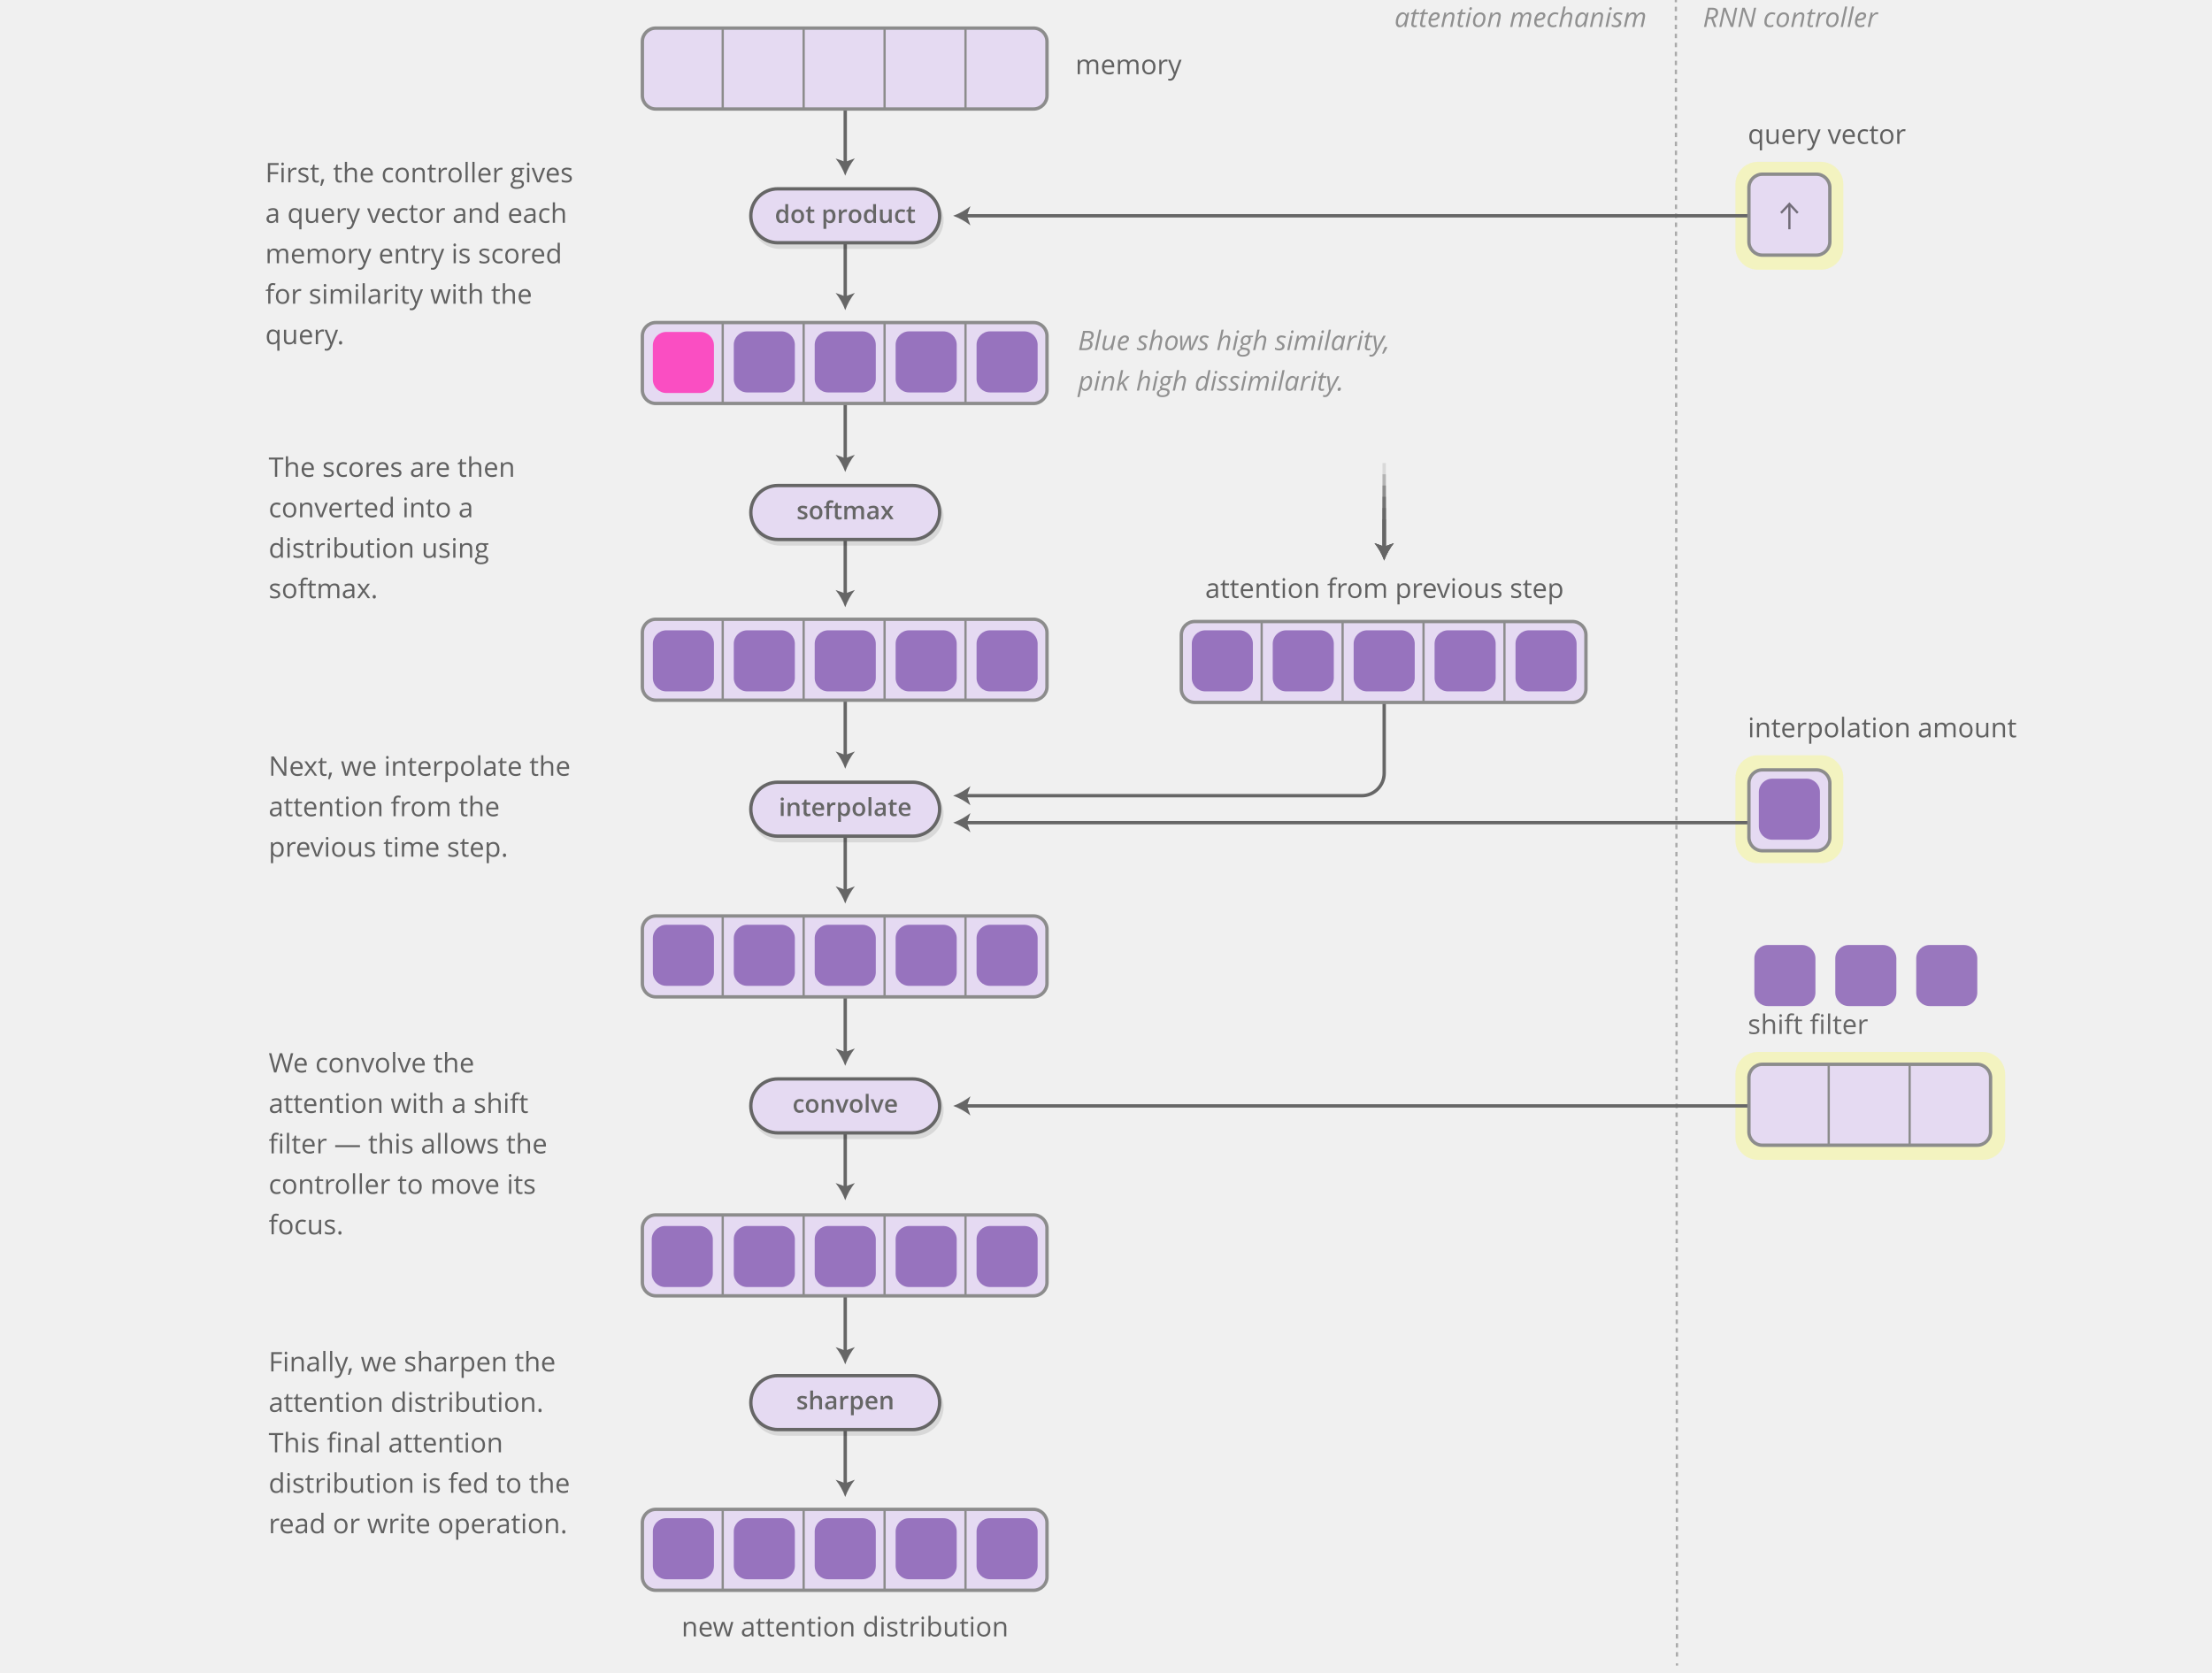
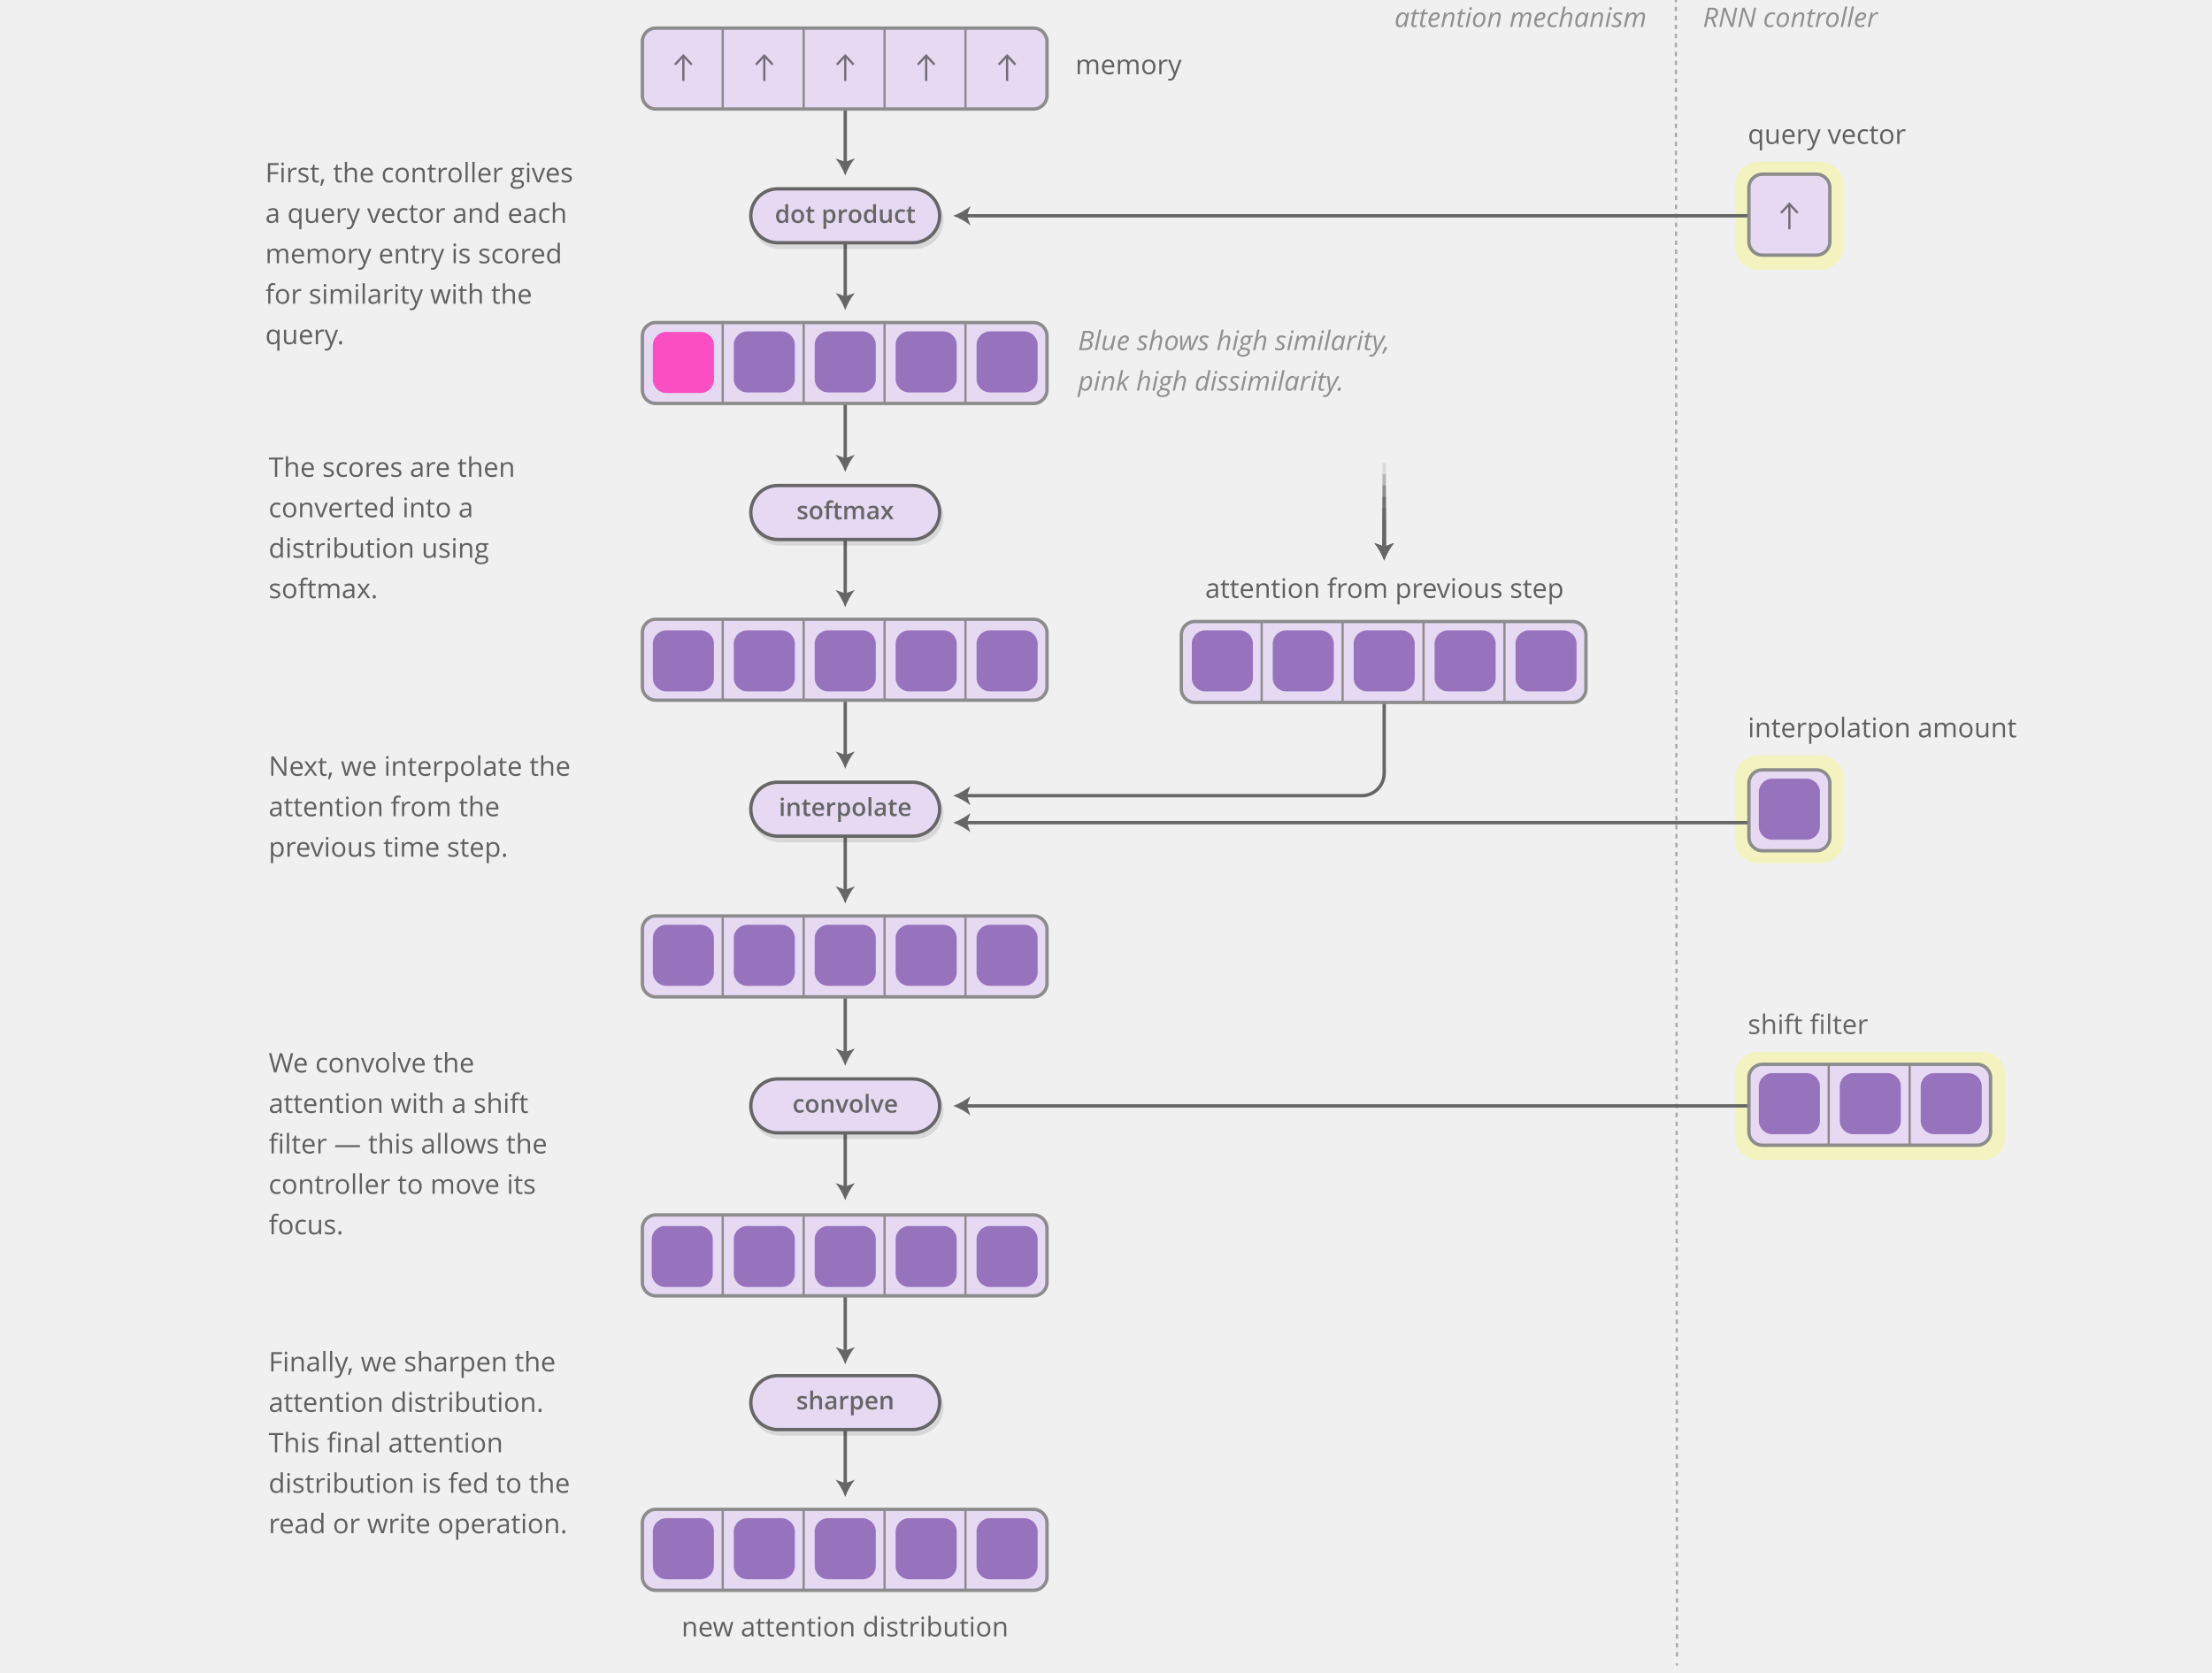
<svg xmlns="http://www.w3.org/2000/svg" xmlns:xlink="http://www.w3.org/1999/xlink" id="background" width="984" height="744" viewBox="0 0 984 744">
  <defs>
    <symbol id="array-5" data-name="array-5" viewBox="0 0 181.5 37.5">
      <rect x="0.75" y="0.75" width="180" height="36" rx="6" ry="6" fill="#e5daf2" stroke="#8c8c8c" stroke-miterlimit="10" stroke-width="1.5" />
      <line x1="36.5" y1="36.75" x2="36.5" y2="0.75" fill="none" stroke="#8c8c8c" stroke-miterlimit="10" />
      <line x1="72.5" y1="36.75" x2="72.5" y2="0.75" fill="none" stroke="#8c8c8c" stroke-miterlimit="10" />
      <line x1="108.5" y1="36.75" x2="108.5" y2="0.75" fill="none" stroke="#8c8c8c" stroke-miterlimit="10" />
      <line x1="144.5" y1="36.75" x2="144.5" y2="0.75" fill="none" stroke="#8c8c8c" stroke-miterlimit="10" />
    </symbol>
    <symbol id="array-1" data-name="array-1" viewBox="0 0 37.5 37.5">
      <rect x="0.75" y="0.75" width="36" height="36" rx="6" ry="6" fill="#e5daf2" stroke="#8c8c8c" stroke-miterlimit="10" stroke-width="1.5" />
    </symbol>
    <symbol id="array-3" data-name="array-3" viewBox="0 0 109 37.5">
      <rect x="0.75" y="0.75" width="107.5" height="36" rx="6" ry="6" fill="#e5daf2" stroke="#8c8c8c" stroke-miterlimit="10" stroke-width="1.5" />
      <line x1="36.25" y1="36.75" x2="36.25" y2="0.75" fill="none" stroke="#8c8c8c" stroke-miterlimit="10" />
      <line x1="72.25" y1="36.75" x2="72.25" y2="0.75" fill="none" stroke="#8c8c8c" stroke-miterlimit="10" />
    </symbol>
    <symbol id="array-negative-value" data-name="array-negative-value" viewBox="0 0 36 36">
      <rect width="36" height="36" fill="#0080f7" opacity="0" />
      <rect x="4.42" y="4.42" width="27.17" height="27.17" rx="6" ry="6" fill="#ff2bb6" opacity="0.8" />
    </symbol>
    <symbol id="array-positive-value" data-name="array-positive-value" viewBox="0 0 36 36">
      <rect width="36" height="36" fill="#0080f7" opacity="0" />
      <rect x="4.42" y="4.42" width="27.17" height="27.17" rx="6" ry="6" fill="#8359b2" opacity="0.8" />
    </symbol>
    <symbol id="array-vector" data-name="array-vector" viewBox="0 0 36 36">
      <rect width="36" height="36" fill="#d8c2f2" opacity="0" />
      <g opacity="0.5">
        <g>
          <line x1="18" y1="24" x2="18" y2="13.08" fill="none" stroke="#000" stroke-miterlimit="10" />
          <polygon points="22.09 16.4 21.36 17.08 18 13.47 14.64 17.08 13.91 16.4 18 12 22.09 16.4" />
        </g>
      </g>
    </symbol>
  </defs>
  <g id="_Group_" data-name="&lt;Group&gt;" opacity="0.2">
    <rect x="772" y="72" width="48" height="48" rx="10" ry="10" opacity="0.04" />
    <rect x="772" y="72" width="48" height="48" rx="10" ry="10" fill="#ff0" />
  </g>
  <g id="_Group_2" data-name="&lt;Group&gt;" opacity="0.2">
    <rect x="772" y="336" width="48" height="48" rx="10" ry="10" opacity="0.04" />
    <rect x="772" y="336" width="48" height="48" rx="10" ry="10" fill="#ff0" />
  </g>
  <g id="_Group_3" data-name="&lt;Group&gt;" opacity="0.2">
    <rect x="772" y="468" width="120" height="48" rx="10" ry="10" opacity="0.04" />
    <rect x="772" y="468" width="120" height="48" rx="10" ry="10" fill="#ff0" />
  </g>
  <g>
    <line x1="745.5" x2="746" y2="741" fill="#fff" />
    <g>
      <line x1="745.5" x2="745.5" y2="1" fill="none" stroke="#aaa" stroke-miterlimit="10" />
      <line x1="745.5" y1="3" x2="746" y2="739" fill="none" stroke="#aaa" stroke-miterlimit="10" stroke-dasharray="2 2" />
      <line x1="746" y1="740" x2="746" y2="741" fill="none" stroke="#aaa" stroke-miterlimit="10" />
    </g>
  </g>
  <g>
    <g opacity="0">
      <g>
        <line x1="615.75" y1="201" x2="615.75" y2="243.92" fill="none" stroke="#666" stroke-miterlimit="10" stroke-width="1.5" />
        <path d="M615.75,249.35a27.2,27.2,0,0,0-4.28-7.69l4.28,1.55,4.28-1.55A27.18,27.18,0,0,0,615.75,249.35Z" fill="#666" />
      </g>
    </g>
    <g opacity="0.17">
      <g>
        <line x1="615.75" y1="206" x2="615.75" y2="243.92" fill="none" stroke="#666" stroke-miterlimit="10" stroke-width="1.5" />
        <path d="M615.75,249.35a27.2,27.2,0,0,0-4.28-7.69l4.28,1.55,4.28-1.55A27.18,27.18,0,0,0,615.75,249.35Z" fill="#666" />
      </g>
    </g>
    <g opacity="0.33">
      <g>
        <line x1="615.75" y1="211" x2="615.75" y2="243.92" fill="none" stroke="#666" stroke-miterlimit="10" stroke-width="1.5" />
        <path d="M615.75,249.35a27.2,27.2,0,0,0-4.28-7.69l4.28,1.55,4.28-1.55A27.18,27.18,0,0,0,615.75,249.35Z" fill="#666" />
      </g>
    </g>
    <g opacity="0.5">
      <g>
        <line x1="615.75" y1="216" x2="615.75" y2="243.92" fill="none" stroke="#666" stroke-miterlimit="10" stroke-width="1.5" />
        <path d="M615.75,249.35a27.2,27.2,0,0,0-4.28-7.69l4.28,1.55,4.28-1.55A27.18,27.18,0,0,0,615.75,249.35Z" fill="#666" />
      </g>
    </g>
    <g opacity="0.67">
      <g>
        <line x1="615.75" y1="221" x2="615.75" y2="243.92" fill="none" stroke="#666" stroke-miterlimit="10" stroke-width="1.5" />
        <path d="M615.75,249.35a27.2,27.2,0,0,0-4.28-7.69l4.28,1.55,4.28-1.55A27.18,27.18,0,0,0,615.75,249.35Z" fill="#666" />
      </g>
    </g>
    <g opacity="0.83">
      <g>
        <line x1="615.75" y1="226" x2="615.75" y2="243.92" fill="none" stroke="#666" stroke-miterlimit="10" stroke-width="1.5" />
        <path d="M615.75,249.35a27.2,27.2,0,0,0-4.28-7.69l4.28,1.55,4.28-1.55A27.18,27.18,0,0,0,615.75,249.35Z" fill="#666" />
      </g>
    </g>
    <g>
      <line x1="615.75" y1="231" x2="615.75" y2="243.92" fill="none" stroke="#666" stroke-miterlimit="10" stroke-width="1.5" />
      <path d="M615.75,249.35a27.2,27.2,0,0,0-4.28-7.69l4.28,1.55,4.28-1.55A27.18,27.18,0,0,0,615.75,249.35Z" fill="#666" />
    </g>
  </g>
  <g>
    <g>
      <line x1="376" y1="48" x2="376" y2="72.75" fill="none" stroke="#666" stroke-miterlimit="10" stroke-width="1.5" />
      <path d="M376,78.18a27.2,27.2,0,0,0-4.28-7.69L376,72l4.28-1.55A27.17,27.17,0,0,0,376,78.18Z" fill="#666" />
    </g>
    <g>
      <line x1="777.5" y1="96" x2="429.43" y2="96" fill="none" stroke="#666" stroke-miterlimit="10" stroke-width="1.5" />
      <path d="M424,96a27.2,27.2,0,0,0,7.69-4.28L430.14,96l1.55,4.28A27.18,27.18,0,0,0,424,96Z" fill="#666" />
    </g>
    <g>
      <line x1="777.5" y1="366" x2="429.43" y2="366" fill="none" stroke="#666" stroke-miterlimit="10" stroke-width="1.5" />
      <path d="M424,366a27.2,27.2,0,0,0,7.69-4.28L430.14,366l1.55,4.28A27.18,27.18,0,0,0,424,366Z" fill="#666" />
    </g>
    <g>
      <line x1="777.5" y1="492" x2="429.43" y2="492" fill="none" stroke="#666" stroke-miterlimit="10" stroke-width="1.5" />
      <path d="M424,492a27.2,27.2,0,0,0,7.69-4.28L430.14,492l1.55,4.28A27.18,27.18,0,0,0,424,492Z" fill="#666" />
    </g>
    <g>
      <line x1="376" y1="107.82" x2="376" y2="132.57" fill="none" stroke="#666" stroke-miterlimit="10" stroke-width="1.5" />
      <path d="M376,138a27.2,27.2,0,0,0-4.28-7.69l4.28,1.55,4.28-1.55A27.18,27.18,0,0,0,376,138Z" fill="#666" />
    </g>
    <g>
      <line x1="376" y1="179.82" x2="376" y2="204.57" fill="none" stroke="#666" stroke-miterlimit="10" stroke-width="1.5" />
      <path d="M376,210a27.2,27.2,0,0,0-4.28-7.69l4.28,1.55,4.28-1.55A27.17,27.17,0,0,0,376,210Z" fill="#666" />
    </g>
    <g>
      <line x1="376" y1="240" x2="376" y2="264.75" fill="none" stroke="#666" stroke-miterlimit="10" stroke-width="1.5" />
      <path d="M376,270.18a27.2,27.2,0,0,0-4.28-7.69L376,264l4.28-1.55A27.18,27.18,0,0,0,376,270.18Z" fill="#666" />
    </g>
    <g>
      <line x1="376" y1="311.82" x2="376" y2="336.57" fill="none" stroke="#666" stroke-miterlimit="10" stroke-width="1.5" />
      <path d="M376,342a27.2,27.2,0,0,0-4.28-7.69l4.28,1.55,4.28-1.55A27.18,27.18,0,0,0,376,342Z" fill="#666" />
    </g>
    <g>
      <line x1="376" y1="371.82" x2="376" y2="396.57" fill="none" stroke="#666" stroke-miterlimit="10" stroke-width="1.5" />
      <path d="M376,402a27.2,27.2,0,0,0-4.28-7.69l4.28,1.55,4.28-1.55A27.18,27.18,0,0,0,376,402Z" fill="#666" />
    </g>
    <g>
      <line x1="376" y1="444" x2="376" y2="468.75" fill="none" stroke="#666" stroke-miterlimit="10" stroke-width="1.5" />
      <path d="M376,474.18a27.2,27.2,0,0,0-4.28-7.69L376,468l4.28-1.55A27.18,27.18,0,0,0,376,474.18Z" fill="#666" />
    </g>
    <g>
      <line x1="376" y1="503.82" x2="376" y2="528.57" fill="none" stroke="#666" stroke-miterlimit="10" stroke-width="1.5" />
      <path d="M376,534a27.2,27.2,0,0,0-4.28-7.69l4.28,1.55,4.28-1.55A27.18,27.18,0,0,0,376,534Z" fill="#666" />
    </g>
    <g>
      <line x1="376" y1="576.82" x2="376" y2="601.57" fill="none" stroke="#666" stroke-miterlimit="10" stroke-width="1.5" />
      <path d="M376,607a27.2,27.2,0,0,0-4.28-7.69l4.28,1.55,4.28-1.55A27.18,27.18,0,0,0,376,607Z" fill="#666" />
    </g>
    <g>
      <line x1="376" y1="635.82" x2="376" y2="660.57" fill="none" stroke="#666" stroke-miterlimit="10" stroke-width="1.5" />
      <path d="M376,666a27.2,27.2,0,0,0-4.28-7.69l4.28,1.55,4.28-1.55A27.18,27.18,0,0,0,376,666Z" fill="#666" />
    </g>
    <g>
      <path d="M615.75,312v32a10,10,0,0,1-10,10H429.43" fill="none" stroke="#666" stroke-miterlimit="10" stroke-width="1.5" />
      <path d="M424,354a27.2,27.2,0,0,0,7.69-4.28L430.14,354l1.55,4.28A27.18,27.18,0,0,0,424,354Z" fill="#666" />
    </g>
  </g>
  <g>
    <g opacity="0.1">
      <rect x="335" y="614" width="84" height="24" rx="12" ry="12" />
      <rect x="335" y="614" width="84" height="24" rx="12" ry="12" fill="none" stroke="#000" stroke-miterlimit="10" stroke-width="1.5" />
    </g>
    <g>
      <rect x="334" y="612" width="84" height="24" rx="12" ry="12" fill="#e5daf2" />
      <rect x="334" y="612" width="84" height="24" rx="12" ry="12" fill="none" stroke="#666" stroke-miterlimit="10" stroke-width="1.5" />
    </g>
  </g>
  <g>
    <g opacity="0.1">
      <rect x="335" y="482" width="84" height="24" rx="12" ry="12" />
      <rect x="335" y="482" width="84" height="24" rx="12" ry="12" fill="none" stroke="#000" stroke-miterlimit="10" stroke-width="1.5" />
    </g>
    <g>
      <rect x="334" y="480" width="84" height="24" rx="12" ry="12" fill="#e5daf2" />
      <rect x="334" y="480" width="84" height="24" rx="12" ry="12" fill="none" stroke="#666" stroke-miterlimit="10" stroke-width="1.5" />
    </g>
  </g>
  <g>
    <g opacity="0.1">
      <rect x="335" y="350" width="84" height="24" rx="12" ry="12" />
      <rect x="335" y="350" width="84" height="24" rx="12" ry="12" fill="none" stroke="#000" stroke-miterlimit="10" stroke-width="1.5" />
    </g>
    <g>
      <rect x="334" y="348" width="84" height="24" rx="12" ry="12" fill="#e5daf2" />
      <rect x="334" y="348" width="84" height="24" rx="12" ry="12" fill="none" stroke="#666" stroke-miterlimit="10" stroke-width="1.5" />
    </g>
  </g>
  <g>
    <g opacity="0.1">
      <rect x="335" y="218" width="84" height="24" rx="12" ry="12" />
      <rect x="335" y="218" width="84" height="24" rx="12" ry="12" fill="none" stroke="#000" stroke-miterlimit="10" stroke-width="1.5" />
    </g>
    <g>
      <rect x="334" y="216" width="84" height="24" rx="12" ry="12" fill="#e5daf2" />
      <rect x="334" y="216" width="84" height="24" rx="12" ry="12" fill="none" stroke="#666" stroke-miterlimit="10" stroke-width="1.5" />
    </g>
  </g>
  <g>
    <g opacity="0.1">
      <rect x="335" y="86" width="84" height="24" rx="12" ry="12" />
      <rect x="335" y="86" width="84" height="24" rx="12" ry="12" fill="none" stroke="#000" stroke-miterlimit="10" stroke-width="1.5" />
    </g>
    <g>
      <rect x="334" y="84" width="84" height="24" rx="12" ry="12" fill="#e5daf2" />
      <rect x="334" y="84" width="84" height="24" rx="12" ry="12" fill="none" stroke="#666" stroke-miterlimit="10" stroke-width="1.5" />
    </g>
  </g>
  <use id="array-5-3" data-name="array-5" width="181.5" height="37.5" transform="translate(285 274.75)" xlink:href="#array-5" />
  <use width="181.5" height="37.5" transform="translate(524.75 275.75)" xlink:href="#array-5" />
  <use width="181.5" height="37.5" transform="translate(285 406.75)" xlink:href="#array-5" />
  <use id="array-5-10" data-name="array-5" width="181.5" height="37.5" transform="translate(285 539.75)" xlink:href="#array-5" />
  <use width="181.5" height="37.5" transform="translate(285 670.75)" xlink:href="#array-5" />
  <use width="37.5" height="37.5" transform="translate(777.25 341.75)" xlink:href="#array-1" />
  <use id="array-3-3" data-name="array-3" width="109" height="37.5" transform="translate(777.25 472.75)" xlink:href="#array-3" />
  <use width="181.5" height="37.5" transform="translate(285 142.75)" xlink:href="#array-5" />
  <g id="dot">
    <use width="36" height="36" transform="translate(286 143.25)" xlink:href="#array-negative-value" />
    <use width="36" height="36" transform="translate(322 143)" xlink:href="#array-positive-value" />
    <use width="36" height="36" transform="translate(358 143)" xlink:href="#array-positive-value" />
    <use width="36" height="36" transform="translate(394 143)" xlink:href="#array-positive-value" />
    <use width="36" height="36" transform="translate(430 143)" xlink:href="#array-positive-value" />
  </g>
  <use id="array-5-17" data-name="array-5" width="181.5" height="37.5" transform="translate(285 11.75)" xlink:href="#array-5" />
  <g id="softmax">
    <use width="36" height="36" transform="translate(286 276)" xlink:href="#array-positive-value" />
    <use width="36" height="36" transform="translate(322 276)" xlink:href="#array-positive-value" />
    <use width="36" height="36" transform="translate(358 276)" xlink:href="#array-positive-value" />
    <use width="36" height="36" transform="translate(394 276)" xlink:href="#array-positive-value" />
    <use id="array-positive-value-19" data-name="array-positive-value" width="36" height="36" transform="translate(430 276)" xlink:href="#array-positive-value" />
  </g>
  <g id="shift">
-     <use width="36" height="36" transform="translate(776 416)" xlink:href="#array-positive-value" />
-     <use width="36" height="36" transform="translate(812 416)" xlink:href="#array-positive-value" />
-     <use width="36" height="36" transform="translate(848 416)" xlink:href="#array-positive-value" />
+     <use width="36" height="36" transform="translate(778 473)" xlink:href="#array-positive-value" />
+     <use width="36" height="36" transform="translate(814 473)" xlink:href="#array-positive-value" />
+     <use width="36" height="36" transform="translate(850 473)" xlink:href="#array-positive-value" />
  </g>
  <use id="interpolate-amount" width="36" height="36" transform="translate(778 342)" xlink:href="#array-positive-value" />
  <g id="previous">
    <use width="36" height="36" transform="translate(525.75 276)" xlink:href="#array-positive-value" />
    <use width="36" height="36" transform="translate(561.75 276)" xlink:href="#array-positive-value" />
    <use width="36" height="36" transform="translate(597.75 276)" xlink:href="#array-positive-value" />
    <use width="36" height="36" transform="translate(633.75 276)" xlink:href="#array-positive-value" />
    <use width="36" height="36" transform="translate(669.75 276)" xlink:href="#array-positive-value" />
  </g>
  <g id="interpolate">
    <use width="36" height="36" transform="translate(286 407)" xlink:href="#array-positive-value" />
    <use width="36" height="36" transform="translate(322 407)" xlink:href="#array-positive-value" />
    <use width="36" height="36" transform="translate(358 407)" xlink:href="#array-positive-value" />
    <use width="36" height="36" transform="translate(394 407)" xlink:href="#array-positive-value" />
    <use width="36" height="36" transform="translate(430 407)" xlink:href="#array-positive-value" />
  </g>
  <g id="convolve">
    <use width="36" height="36" transform="translate(285.5 541)" xlink:href="#array-positive-value" />
    <use width="36" height="36" transform="translate(322 541)" xlink:href="#array-positive-value" />
    <use width="36" height="36" transform="translate(358 541)" xlink:href="#array-positive-value" />
    <use width="36" height="36" transform="translate(394 541)" xlink:href="#array-positive-value" />
    <use width="36" height="36" transform="translate(430 541)" xlink:href="#array-positive-value" />
  </g>
  <g id="new-attention">
    <use width="36" height="36" transform="translate(286 671)" xlink:href="#array-positive-value" />
    <use width="36" height="36" transform="translate(322 671)" xlink:href="#array-positive-value" />
    <use width="36" height="36" transform="translate(358 671)" xlink:href="#array-positive-value" />
    <use width="36" height="36" transform="translate(394 671)" xlink:href="#array-positive-value" />
    <use width="36" height="36" transform="translate(430 671)" xlink:href="#array-positive-value" />
  </g>
  <use width="37.5" height="37.5" transform="translate(777.25 76.75)" xlink:href="#array-1" />
  <g opacity="0.6">
    <text transform="translate(118 81.12)" font-size="12" font-family="Open Sans">First, the controller gives <tspan x="0" y="18">a query vector and each </tspan>
      <tspan x="0" y="36">memory entry is scored </tspan>
      <tspan x="0" y="54">for similarity with the </tspan>
      <tspan x="0" y="72">query.</tspan>
    </text>
  </g>
  <g opacity="0.6">
    <text transform="translate(119.5 212.12)" font-size="12" font-family="Open Sans">The scores are then <tspan x="0" y="18">converted into a </tspan>
      <tspan x="0" y="36">distribution using </tspan>
      <tspan x="0" y="54">softmax.</tspan>
    </text>
  </g>
  <g opacity="0.6">
    <text transform="translate(119.5 345.12)" font-size="12" font-family="Open Sans">Next, we interpolate the <tspan x="0" y="18">attention from the </tspan>
      <tspan x="0" y="36">previous time step. </tspan>
    </text>
  </g>
  <g opacity="0.6">
    <text transform="translate(119.5 477.12)" font-size="12" font-family="Open Sans">We convolve the <tspan x="0" y="18">attention with a shift </tspan>
      <tspan x="0" y="36">filter — this allows the </tspan>
      <tspan x="0" y="54">controller to move its </tspan>
      <tspan x="0" y="72">focus.</tspan>
    </text>
  </g>
  <g opacity="0.6">
    <text transform="translate(119.5 610.12)" font-size="12" font-family="Open Sans">Finally, we sharpen the <tspan x="0" y="18">attention distribution. </tspan>
      <tspan x="0" y="36">This final attention </tspan>
      <tspan x="0" y="54">distribution is fed to the </tspan>
      <tspan x="0" y="72">read or write operation.</tspan>
    </text>
  </g>
  <g>
    <path d="M347.26,355.49a0.7,0.7,0,0,1,.19-0.52,0.72,0.72,0,0,1,.53-0.18,0.71,0.71,0,0,1,.52.18,0.7,0.7,0,0,1,.19.52,0.68,0.68,0,0,1-.19.51,0.7,0.7,0,0,1-.52.19,0.71,0.71,0,0,1-.53-0.19A0.68,0.68,0,0,1,347.26,355.49ZM348.6,363h-1.26v-5.94h1.26V363Z" fill="#666" />
    <path d="M355.63,363h-1.27v-3.65a1.6,1.6,0,0,0-.28-1,1.07,1.07,0,0,0-.88-0.34,1.4,1.4,0,0,0-1.17.47,2.61,2.61,0,0,0-.37,1.58v3H350.4v-5.94h1l0.18,0.78h0.06a1.75,1.75,0,0,1,.76-0.66,2.55,2.55,0,0,1,1.1-.23,1.91,1.91,0,0,1,2.14,2.18V363Z" fill="#666" />
    <path d="M359.6,362.09a3.07,3.07,0,0,0,.92-0.14v1a2.49,2.49,0,0,1-.54.15,3.73,3.73,0,0,1-.68.06,1.63,1.63,0,0,1-1.79-1.89V358h-0.81v-0.56l0.87-.46,0.43-1.26h0.78v1.32h1.69v1h-1.69v3.18a0.89,0.89,0,0,0,.23.67A0.83,0.83,0,0,0,359.6,362.09Z" fill="#666" />
    <path d="M364.3,363.11a2.87,2.87,0,0,1-2.17-.81,3.07,3.07,0,0,1-.78-2.23,3.37,3.37,0,0,1,.73-2.29,2.5,2.5,0,0,1,2-.83,2.45,2.45,0,0,1,1.86.71,2.73,2.73,0,0,1,.68,2v0.68h-4a2,2,0,0,0,.47,1.33,1.62,1.62,0,0,0,1.24.46,4.57,4.57,0,0,0,1-.1,5.06,5.06,0,0,0,1-.33v1a3.92,3.92,0,0,1-.93.31A5.76,5.76,0,0,1,364.3,363.11Zm-0.23-5.2a1.27,1.27,0,0,0-1,.38,1.81,1.81,0,0,0-.43,1.11h2.7a1.64,1.64,0,0,0-.35-1.11A1.21,1.21,0,0,0,364.07,357.91Z" fill="#666" />
    <path d="M371.06,357a3.08,3.08,0,0,1,.63.05l-0.12,1.18a2.39,2.39,0,0,0-.56-0.06,1.61,1.61,0,0,0-1.23.49,1.78,1.78,0,0,0-.47,1.28V363H368v-5.94h1l0.17,1h0.06a2.35,2.35,0,0,1,.77-0.84A1.84,1.84,0,0,1,371.06,357Z" fill="#666" />
    <path d="M375.8,363.11a2.08,2.08,0,0,1-1.75-.81H374q0.08,0.75.08,0.91v2.43h-1.26v-8.58h1q0,0.17.18,0.79h0.06a2,2,0,0,1,1.77-.9,2.06,2.06,0,0,1,1.73.81,4.42,4.42,0,0,1,0,4.53A2.08,2.08,0,0,1,375.8,363.11ZM375.5,358a1.31,1.31,0,0,0-1.1.44,2.29,2.29,0,0,0-.35,1.41V360a2.78,2.78,0,0,0,.34,1.57,1.28,1.28,0,0,0,1.12.49,1.14,1.14,0,0,0,1-.54,2.77,2.77,0,0,0,.35-1.53,2.68,2.68,0,0,0-.35-1.51A1.17,1.17,0,0,0,375.5,358Z" fill="#666" />
    <path d="M384.91,360a3.24,3.24,0,0,1-.75,2.27,2.67,2.67,0,0,1-2.08.82,2.84,2.84,0,0,1-1.47-.38,2.48,2.48,0,0,1-1-1.08,3.68,3.68,0,0,1-.34-1.63,3.22,3.22,0,0,1,.74-2.26,2.69,2.69,0,0,1,2.09-.81,2.62,2.62,0,0,1,2,.83A3.2,3.2,0,0,1,384.91,360Zm-4.32,0q0,2.06,1.52,2.06t1.5-2.06q0-2-1.51-2a1.29,1.29,0,0,0-1.15.53A2.68,2.68,0,0,0,380.59,360Z" fill="#666" />
    <path d="M387.62,363h-1.26v-8.36h1.26V363Z" fill="#666" />
    <path d="M393.14,363l-0.25-.83h0a2.42,2.42,0,0,1-.86.74,2.73,2.73,0,0,1-1.12.2,1.89,1.89,0,0,1-1.37-.47,1.77,1.77,0,0,1-.49-1.34,1.57,1.57,0,0,1,.68-1.39,3.94,3.94,0,0,1,2.08-.51l1,0v-0.32a1.2,1.2,0,0,0-.27-0.85,1.08,1.08,0,0,0-.82-0.28,2.84,2.84,0,0,0-.88.13,6.6,6.6,0,0,0-.81.32l-0.41-.9a4.41,4.41,0,0,1,1.06-.38,4.86,4.86,0,0,1,1.08-.13,2.57,2.57,0,0,1,1.71.49A1.94,1.94,0,0,1,394,359v4h-0.9Zm-1.88-.86a1.56,1.56,0,0,0,1.1-.38,1.39,1.39,0,0,0,.42-1.08v-0.52l-0.76,0a2.62,2.62,0,0,0-1.3.3,0.91,0.91,0,0,0-.41.81,0.79,0.79,0,0,0,.24.61A1,1,0,0,0,391.26,362.14Z" fill="#666" />
    <path d="M398,362.09a3.07,3.07,0,0,0,.92-0.14v1a2.49,2.49,0,0,1-.54.15,3.73,3.73,0,0,1-.68.06,1.63,1.63,0,0,1-1.79-1.89V358h-0.81v-0.56L396,357l0.43-1.26h0.78v1.32h1.69v1h-1.69v3.18a0.89,0.89,0,0,0,.23.67A0.83,0.83,0,0,0,398,362.09Z" fill="#666" />
    <path d="M402.73,363.11a2.87,2.87,0,0,1-2.17-.81,3.07,3.07,0,0,1-.78-2.23,3.37,3.37,0,0,1,.73-2.29,2.5,2.5,0,0,1,2-.83,2.45,2.45,0,0,1,1.86.71,2.73,2.73,0,0,1,.68,2v0.68h-4a2,2,0,0,0,.47,1.33,1.62,1.62,0,0,0,1.24.46,4.57,4.57,0,0,0,1-.1,5.06,5.06,0,0,0,1-.33v1a3.92,3.92,0,0,1-.93.31A5.76,5.76,0,0,1,402.73,363.11Zm-0.23-5.2a1.27,1.27,0,0,0-1,.38,1.81,1.81,0,0,0-.43,1.11h2.7a1.64,1.64,0,0,0-.35-1.11A1.21,1.21,0,0,0,402.5,357.91Z" fill="#666" />
  </g>
  <g>
    <path d="M355.78,495.11a2.6,2.6,0,0,1-2-.79,4,4,0,0,1,0-4.56,2.72,2.72,0,0,1,2.12-.81,4,4,0,0,1,1.69.35l-0.38,1a3.84,3.84,0,0,0-1.32-.31q-1.54,0-1.54,2a2.45,2.45,0,0,0,.38,1.5,1.33,1.33,0,0,0,1.13.5,3.23,3.23,0,0,0,1.6-.42v1.1a2.49,2.49,0,0,1-.72.28A4.31,4.31,0,0,1,355.78,495.11Z" fill="#666" />
    <path d="M364.1,492a3.24,3.24,0,0,1-.75,2.27,2.67,2.67,0,0,1-2.08.82,2.84,2.84,0,0,1-1.47-.38,2.48,2.48,0,0,1-1-1.08,3.68,3.68,0,0,1-.34-1.63,3.22,3.22,0,0,1,.74-2.26,2.69,2.69,0,0,1,2.09-.81,2.62,2.62,0,0,1,2,.83A3.2,3.2,0,0,1,364.1,492Zm-4.32,0q0,2.06,1.52,2.06t1.5-2.06q0-2-1.51-2a1.29,1.29,0,0,0-1.15.53A2.68,2.68,0,0,0,359.77,492Z" fill="#666" />
    <path d="M370.77,495H369.5v-3.65a1.6,1.6,0,0,0-.28-1,1.07,1.07,0,0,0-.88-0.34,1.4,1.4,0,0,0-1.17.47,2.61,2.61,0,0,0-.37,1.58v3h-1.26v-5.94h1l0.18,0.78h0.06a1.75,1.75,0,0,1,.76-0.66,2.55,2.55,0,0,1,1.1-.23,1.91,1.91,0,0,1,2.14,2.18V495Z" fill="#666" />
    <path d="M373.88,495l-2.26-5.94H373l1.21,3.45a6.85,6.85,0,0,1,.38,1.41h0a9.45,9.45,0,0,1,.38-1.41l1.21-3.45h1.34L375.25,495h-1.36Z" fill="#666" />
    <path d="M383.68,492a3.24,3.24,0,0,1-.75,2.27,2.67,2.67,0,0,1-2.08.82,2.84,2.84,0,0,1-1.47-.38,2.48,2.48,0,0,1-1-1.08,3.68,3.68,0,0,1-.34-1.63,3.22,3.22,0,0,1,.74-2.26,2.69,2.69,0,0,1,2.09-.81,2.62,2.62,0,0,1,2,.83A3.2,3.2,0,0,1,383.68,492Zm-4.32,0q0,2.06,1.52,2.06t1.5-2.06q0-2-1.51-2a1.29,1.29,0,0,0-1.15.53A2.68,2.68,0,0,0,379.36,492Z" fill="#666" />
    <path d="M386.4,495h-1.26v-8.36h1.26V495Z" fill="#666" />
    <path d="M389.55,495l-2.26-5.94h1.33l1.21,3.45a6.85,6.85,0,0,1,.38,1.41h0a9.45,9.45,0,0,1,.38-1.41l1.21-3.45h1.34L390.92,495h-1.36Z" fill="#666" />
    <path d="M396.68,495.11a2.87,2.87,0,0,1-2.17-.81,3.07,3.07,0,0,1-.78-2.23,3.37,3.37,0,0,1,.73-2.29,2.5,2.5,0,0,1,2-.83,2.45,2.45,0,0,1,1.86.71,2.73,2.73,0,0,1,.68,2v0.68h-4a2,2,0,0,0,.47,1.33,1.62,1.62,0,0,0,1.24.46,4.57,4.57,0,0,0,1-.1,5.06,5.06,0,0,0,1-.33v1a3.92,3.92,0,0,1-.93.31A5.76,5.76,0,0,1,396.68,495.11Zm-0.23-5.2a1.27,1.27,0,0,0-1,.38,1.81,1.81,0,0,0-.43,1.11h2.7a1.64,1.64,0,0,0-.35-1.11A1.21,1.21,0,0,0,396.45,489.91Z" fill="#666" />
  </g>
  <g>
    <path d="M359.08,625.31a1.55,1.55,0,0,1-.63,1.33,3,3,0,0,1-1.82.46,4.29,4.29,0,0,1-1.91-.36v-1.09a4.68,4.68,0,0,0,1.95.48q1.17,0,1.17-.7a0.56,0.56,0,0,0-.13-0.38,1.53,1.53,0,0,0-.42-0.31,7.3,7.3,0,0,0-.82-0.37,3.81,3.81,0,0,1-1.39-.79,1.47,1.47,0,0,1-.36-1,1.35,1.35,0,0,1,.62-1.18A2.92,2.92,0,0,1,357,621a4.74,4.74,0,0,1,2,.42l-0.41,1a4.4,4.4,0,0,0-1.62-.4q-1,0-1,.57a0.57,0.57,0,0,0,.26.47,5.72,5.72,0,0,0,1.14.53,5.19,5.19,0,0,1,1.07.52,1.56,1.56,0,0,1,.49.54A1.58,1.58,0,0,1,359.08,625.31Z" fill="#666" />
    <path d="M365.67,627H364.4v-3.65a1.6,1.6,0,0,0-.28-1,1.07,1.07,0,0,0-.88-0.34,1.39,1.39,0,0,0-1.17.48,2.62,2.62,0,0,0-.37,1.59V627h-1.26v-8.36h1.26v2.12a9.9,9.9,0,0,1-.06,1.09h0.08a1.76,1.76,0,0,1,.72-0.67,2.31,2.31,0,0,1,1.07-.24,1.92,1.92,0,0,1,2.16,2.18V627Z" fill="#666" />
    <path d="M371.14,627l-0.25-.83h0a2.43,2.43,0,0,1-.86.74,2.73,2.73,0,0,1-1.12.2,1.89,1.89,0,0,1-1.37-.47,1.77,1.77,0,0,1-.49-1.34,1.57,1.57,0,0,1,.68-1.39,3.93,3.93,0,0,1,2.08-.51l1,0v-0.32a1.2,1.2,0,0,0-.27-0.85,1.08,1.08,0,0,0-.82-0.28,2.86,2.86,0,0,0-.88.13,6.61,6.61,0,0,0-.81.32l-0.41-.9a4.37,4.37,0,0,1,1.06-.38,4.86,4.86,0,0,1,1.08-.13,2.57,2.57,0,0,1,1.71.49A1.94,1.94,0,0,1,372,623v4h-0.9Zm-1.88-.86a1.56,1.56,0,0,0,1.1-.38,1.39,1.39,0,0,0,.42-1.08v-0.52l-0.76,0a2.62,2.62,0,0,0-1.3.3,0.91,0.91,0,0,0-.41.81,0.79,0.79,0,0,0,.24.61A1,1,0,0,0,369.26,626.14Z" fill="#666" />
    <path d="M376.82,621a3,3,0,0,1,.63.05l-0.12,1.18a2.39,2.39,0,0,0-.56-0.06,1.61,1.61,0,0,0-1.23.49,1.79,1.79,0,0,0-.47,1.28V627H373.8v-5.94h1l0.17,1H375a2.35,2.35,0,0,1,.77-0.84A1.83,1.83,0,0,1,376.82,621Z" fill="#666" />
    <path d="M381.56,627.11a2.08,2.08,0,0,1-1.75-.81h-0.08q0.08,0.75.08,0.91v2.43h-1.26v-8.58h1q0,0.17.18,0.79h0.06a2,2,0,0,1,1.77-.9,2.06,2.06,0,0,1,1.73.81,4.42,4.42,0,0,1,0,4.53A2.08,2.08,0,0,1,381.56,627.11ZM381.25,622a1.31,1.31,0,0,0-1.1.44,2.29,2.29,0,0,0-.35,1.41V624a2.78,2.78,0,0,0,.34,1.57,1.28,1.28,0,0,0,1.12.49,1.14,1.14,0,0,0,1-.54,2.77,2.77,0,0,0,.35-1.53,2.68,2.68,0,0,0-.35-1.51A1.17,1.17,0,0,0,381.25,622Z" fill="#666" />
    <path d="M388,627.11a2.87,2.87,0,0,1-2.17-.81,3.07,3.07,0,0,1-.78-2.23,3.37,3.37,0,0,1,.73-2.29,2.5,2.5,0,0,1,2-.83,2.45,2.45,0,0,1,1.86.71,2.73,2.73,0,0,1,.68,2v0.68h-4a2,2,0,0,0,.47,1.33,1.63,1.63,0,0,0,1.24.46,4.57,4.57,0,0,0,1-.1,5.13,5.13,0,0,0,1-.33v1a3.88,3.88,0,0,1-.93.31A5.71,5.71,0,0,1,388,627.11Zm-0.23-5.2a1.27,1.27,0,0,0-1,.38,1.81,1.81,0,0,0-.43,1.11h2.7a1.64,1.64,0,0,0-.35-1.11A1.21,1.21,0,0,0,387.76,621.91Z" fill="#666" />
    <path d="M397,627H395.7v-3.65a1.6,1.6,0,0,0-.28-1,1.07,1.07,0,0,0-.88-0.34,1.4,1.4,0,0,0-1.17.47A2.61,2.61,0,0,0,393,624v3h-1.26v-5.94h1l0.18,0.78H393a1.76,1.76,0,0,1,.76-0.66,2.56,2.56,0,0,1,1.1-.23,1.91,1.91,0,0,1,2.14,2.18V627Z" fill="#666" />
  </g>
  <g>
    <path d="M359.22,229.31a1.55,1.55,0,0,1-.63,1.33,3,3,0,0,1-1.82.46,4.29,4.29,0,0,1-1.91-.36v-1.09a4.68,4.68,0,0,0,1.95.48q1.17,0,1.17-.7a0.56,0.56,0,0,0-.13-0.38,1.53,1.53,0,0,0-.42-0.31,7.3,7.3,0,0,0-.82-0.37,3.81,3.81,0,0,1-1.39-.79,1.47,1.47,0,0,1-.36-1,1.35,1.35,0,0,1,.62-1.18,2.92,2.92,0,0,1,1.67-.42,4.74,4.74,0,0,1,2,.42l-0.41,1a4.4,4.4,0,0,0-1.62-.4q-1,0-1,.57a0.57,0.57,0,0,0,.26.47,5.72,5.72,0,0,0,1.14.53,5.19,5.19,0,0,1,1.07.52,1.56,1.56,0,0,1,.49.54A1.58,1.58,0,0,1,359.22,229.31Z" fill="#666" />
    <path d="M365.85,228a3.24,3.24,0,0,1-.75,2.27,2.67,2.67,0,0,1-2.08.82,2.85,2.85,0,0,1-1.47-.38,2.48,2.48,0,0,1-1-1.08,3.68,3.68,0,0,1-.34-1.63,3.22,3.22,0,0,1,.74-2.26,2.69,2.69,0,0,1,2.09-.81,2.62,2.62,0,0,1,2,.83A3.2,3.2,0,0,1,365.85,228Zm-4.32,0q0,2.06,1.52,2.06t1.5-2.06q0-2-1.51-2a1.29,1.29,0,0,0-1.15.53A2.68,2.68,0,0,0,361.53,228Z" fill="#666" />
    <path d="M370.29,226h-1.45v5h-1.27v-5h-1v-0.59l1-.39v-0.39a2.16,2.16,0,0,1,.49-1.56,2,2,0,0,1,1.51-.51,4,4,0,0,1,1.31.22l-0.33,1a2.92,2.92,0,0,0-.89-0.15,0.73,0.73,0,0,0-.63.27,1.34,1.34,0,0,0-.2.8v0.39h1.45v1Z" fill="#666" />
    <path d="M373.51,230.09a3.07,3.07,0,0,0,.92-0.15v1a2.55,2.55,0,0,1-.54.15,3.73,3.73,0,0,1-.68.06,1.63,1.63,0,0,1-1.79-1.89V226H370.6v-0.56l0.87-.46,0.43-1.26h0.78v1.32h1.69v1h-1.69v3.18a0.89,0.89,0,0,0,.23.67A0.83,0.83,0,0,0,373.51,230.09Z" fill="#666" />
    <path d="M380.62,231h-1.27v-3.66a1.66,1.66,0,0,0-.26-1,1,1,0,0,0-.81-0.34,1.23,1.23,0,0,0-1.07.48,2.78,2.78,0,0,0-.34,1.58v3h-1.26v-5.94h1l0.18,0.78h0.06a1.64,1.64,0,0,1,.72-0.66,2.31,2.31,0,0,1,1-.23,1.81,1.81,0,0,1,1.82.93h0.09a1.81,1.81,0,0,1,.74-0.69,2.36,2.36,0,0,1,1.1-.25,2,2,0,0,1,1.55.54,2.38,2.38,0,0,1,.49,1.64V231h-1.26v-3.66a1.65,1.65,0,0,0-.26-1A1,1,0,0,0,382,226a1.25,1.25,0,0,0-1.08.46,2.37,2.37,0,0,0-.34,1.41V231Z" fill="#666" />
    <path d="M389.85,231l-0.25-.83h0a2.43,2.43,0,0,1-.86.74,2.73,2.73,0,0,1-1.12.2,1.89,1.89,0,0,1-1.37-.47,1.77,1.77,0,0,1-.49-1.34,1.57,1.57,0,0,1,.68-1.39,3.93,3.93,0,0,1,2.08-.51l1,0v-0.32a1.2,1.2,0,0,0-.27-0.85,1.08,1.08,0,0,0-.82-0.28,2.86,2.86,0,0,0-.88.13,6.61,6.61,0,0,0-.81.32l-0.41-.9a4.37,4.37,0,0,1,1.06-.38,4.86,4.86,0,0,1,1.08-.13,2.57,2.57,0,0,1,1.71.49,1.94,1.94,0,0,1,.58,1.55v4h-0.9Zm-1.88-.86a1.56,1.56,0,0,0,1.1-.38,1.39,1.39,0,0,0,.42-1.08v-0.52l-0.76,0a2.62,2.62,0,0,0-1.3.3,0.91,0.91,0,0,0-.41.81,0.79,0.79,0,0,0,.24.61A1,1,0,0,0,388,230.14Z" fill="#666" />
    <path d="M393.84,228l-2-2.91h1.44l1.35,2.08,1.36-2.08h1.43l-2,2.91,2.1,3H396.1l-1.47-2.22L393.18,231h-1.43Z" fill="#666" />
  </g>
  <g>
    <path d="M347.57,99.27a2.07,2.07,0,0,1-1.73-.81,4.42,4.42,0,0,1,0-4.54,2.09,2.09,0,0,1,1.75-.81,2,2,0,0,1,1.78.86h0.06a7.54,7.54,0,0,1-.09-1V90.81h1.27v8.36h-1l-0.22-.78h-0.06A2,2,0,0,1,347.57,99.27Zm0.34-1a1.37,1.37,0,0,0,1.13-.44,2.31,2.31,0,0,0,.37-1.42V96.22a2.66,2.66,0,0,0-.37-1.6,1.36,1.36,0,0,0-1.14-.47,1.16,1.16,0,0,0-1,.54,2.77,2.77,0,0,0-.36,1.54,2.69,2.69,0,0,0,.35,1.51A1.18,1.18,0,0,0,347.91,98.25Z" fill="#666" />
    <path d="M357.69,96.19a3.24,3.24,0,0,1-.75,2.27,2.67,2.67,0,0,1-2.08.82,2.85,2.85,0,0,1-1.47-.38,2.48,2.48,0,0,1-1-1.08,3.68,3.68,0,0,1-.34-1.63,3.22,3.22,0,0,1,.74-2.26,2.69,2.69,0,0,1,2.09-.81,2.62,2.62,0,0,1,2,.83A3.2,3.2,0,0,1,357.69,96.19Zm-4.32,0q0,2.06,1.52,2.06t1.5-2.06q0-2-1.51-2a1.29,1.29,0,0,0-1.15.53A2.68,2.68,0,0,0,353.36,96.19Z" fill="#666" />
    <path d="M361.35,98.25a3.07,3.07,0,0,0,.92-0.15v1a2.55,2.55,0,0,1-.54.15,3.73,3.73,0,0,1-.68.06,1.63,1.63,0,0,1-1.79-1.89v-3.2h-0.81V93.62l0.87-.46,0.43-1.26h0.78v1.32h1.69v1h-1.69v3.18a0.89,0.89,0,0,0,.23.67A0.83,0.83,0,0,0,361.35,98.25Z" fill="#666" />
    <path d="M369.33,99.27a2.08,2.08,0,0,1-1.75-.81h-0.08q0.08,0.75.08,0.91v2.43h-1.26V93.23h1q0,0.17.18,0.79h0.06a2,2,0,0,1,1.77-.9,2.06,2.06,0,0,1,1.73.81,4.42,4.42,0,0,1,0,4.53A2.08,2.08,0,0,1,369.33,99.27ZM369,94.15a1.31,1.31,0,0,0-1.1.44,2.29,2.29,0,0,0-.35,1.41v0.19a2.78,2.78,0,0,0,.34,1.57,1.28,1.28,0,0,0,1.12.49,1.14,1.14,0,0,0,1-.54,2.77,2.77,0,0,0,.35-1.53,2.68,2.68,0,0,0-.35-1.51A1.17,1.17,0,0,0,369,94.15Z" fill="#666" />
    <path d="M376.19,93.12a3,3,0,0,1,.63.05l-0.12,1.18a2.39,2.39,0,0,0-.56-0.06,1.61,1.61,0,0,0-1.23.49,1.79,1.79,0,0,0-.47,1.28v3.1h-1.26V93.23h1l0.17,1h0.06a2.35,2.35,0,0,1,.77-0.84A1.83,1.83,0,0,1,376.19,93.12Z" fill="#666" />
    <path d="M383.18,96.19a3.24,3.24,0,0,1-.75,2.27,2.67,2.67,0,0,1-2.08.82,2.85,2.85,0,0,1-1.47-.38,2.48,2.48,0,0,1-1-1.08,3.68,3.68,0,0,1-.34-1.63,3.22,3.22,0,0,1,.74-2.26,2.69,2.69,0,0,1,2.09-.81,2.62,2.62,0,0,1,2,.83A3.2,3.2,0,0,1,383.18,96.19Zm-4.32,0q0,2.06,1.52,2.06t1.5-2.06q0-2-1.51-2a1.29,1.29,0,0,0-1.15.53A2.68,2.68,0,0,0,378.86,96.19Z" fill="#666" />
    <path d="M386.64,99.27a2.07,2.07,0,0,1-1.73-.81,4.42,4.42,0,0,1,0-4.54,2.09,2.09,0,0,1,1.75-.81,2,2,0,0,1,1.78.86h0.06a7.54,7.54,0,0,1-.09-1V90.81h1.27v8.36h-1l-0.22-.78h-0.06A2,2,0,0,1,386.64,99.27Zm0.34-1a1.37,1.37,0,0,0,1.13-.44,2.31,2.31,0,0,0,.37-1.42V96.22a2.66,2.66,0,0,0-.37-1.6,1.36,1.36,0,0,0-1.14-.47,1.16,1.16,0,0,0-1,.54,2.77,2.77,0,0,0-.36,1.54,2.69,2.69,0,0,0,.35,1.51A1.18,1.18,0,0,0,387,98.25Z" fill="#666" />
    <path d="M395.68,99.17l-0.18-.78h-0.06a1.79,1.79,0,0,1-.75.65,2.5,2.5,0,0,1-1.11.24,2.18,2.18,0,0,1-1.61-.54,2.23,2.23,0,0,1-.53-1.63V93.23h1.27v3.66a1.59,1.59,0,0,0,.28,1,1.07,1.07,0,0,0,.88.34,1.39,1.39,0,0,0,1.17-.48,2.62,2.62,0,0,0,.37-1.59v-3h1.27v5.94h-1Z" fill="#666" />
    <path d="M400.87,99.27a2.6,2.6,0,0,1-2-.79,4,4,0,0,1,0-4.56,2.72,2.72,0,0,1,2.12-.81,4,4,0,0,1,1.69.35l-0.38,1a3.83,3.83,0,0,0-1.32-.31q-1.54,0-1.54,2a2.45,2.45,0,0,0,.38,1.5,1.33,1.33,0,0,0,1.13.5,3.23,3.23,0,0,0,1.6-.42v1.1a2.49,2.49,0,0,1-.72.28A4.34,4.34,0,0,1,400.87,99.27Z" fill="#666" />
    <path d="M406.13,98.25a3.07,3.07,0,0,0,.92-0.15v1a2.55,2.55,0,0,1-.54.15,3.73,3.73,0,0,1-.68.06A1.63,1.63,0,0,1,404,97.38v-3.2h-0.81V93.62l0.87-.46,0.43-1.26h0.78v1.32H407v1H405.3v3.18a0.89,0.89,0,0,0,.23.67A0.83,0.83,0,0,0,406.13,98.25Z" fill="#666" />
  </g>
  <use id="query" width="36" height="36" transform="translate(778 78)" xlink:href="#array-vector" />
+   <g id="memory">
+     <use width="36" height="36" transform="translate(286 12)" xlink:href="#array-vector" />
+     <use width="36" height="36" transform="translate(322 12)" xlink:href="#array-vector" />
+     <use width="36" height="36" transform="translate(358 12)" xlink:href="#array-vector" />
+     <use width="36" height="36" transform="translate(394 12)" xlink:href="#array-vector" />
+     <use width="36" height="36" transform="translate(430 12)" xlink:href="#array-vector" />
+   </g>
  <g opacity="0.6">
    <text transform="translate(478.38 33)" font-size="12" font-family="Open Sans">memory</text>
  </g>
  <g opacity="0.4">
    <text transform="translate(479.5 155.77)" font-size="12" font-family="Open Sans" font-style="italic">Blue shows high similarity, <tspan x="0" y="18">pink high dissimilarity.</tspan>
    </text>
  </g>
  <g opacity="0.6">
    <text transform="translate(777.5 328)" font-size="12" font-family="Open Sans">interpolation amount</text>
  </g>
  <text transform="translate(777.5 460)" font-size="12" fill="#666" font-family="Open Sans">shift filter</text>
  <g opacity="0.4">
    <text transform="translate(757.5 12)" font-size="12" font-family="Open Sans" font-style="italic">RNN controller</text>
  </g>
  <g opacity="0.4">
    <text transform="translate(620.32 12)" font-size="12" font-family="Open Sans" font-style="italic">attention mechanism</text>
  </g>
  <g opacity="0.6">
    <text transform="translate(777.5 64)" font-size="12" font-family="Open Sans">query vector</text>
  </g>
  <g opacity="0.6">
    <text transform="translate(536.11 266)" font-size="12" font-family="Open Sans">attention from previous step</text>
  </g>
  <g opacity="0.6">
    <text transform="translate(303.16 728)" font-size="12" font-family="Open Sans">new attention distribution</text>
  </g>
  <circle id="query-hover" cx="845.37" cy="95.44" r="87.04" fill="#fff" fill-opacity="0" />
  <circle id="interpolate-hover" cx="795.37" cy="357.04" r="41.37" fill="#fff" fill-opacity="0" />
-   <rect id="shift-hover" x="746" y="392" width="168" height="84" fill-opacity="0" opacity="0.6" />
+   <rect id="shift-hover" x="748" y="449" width="168" height="84" fill-opacity="0" opacity="0.6" />
</svg>
